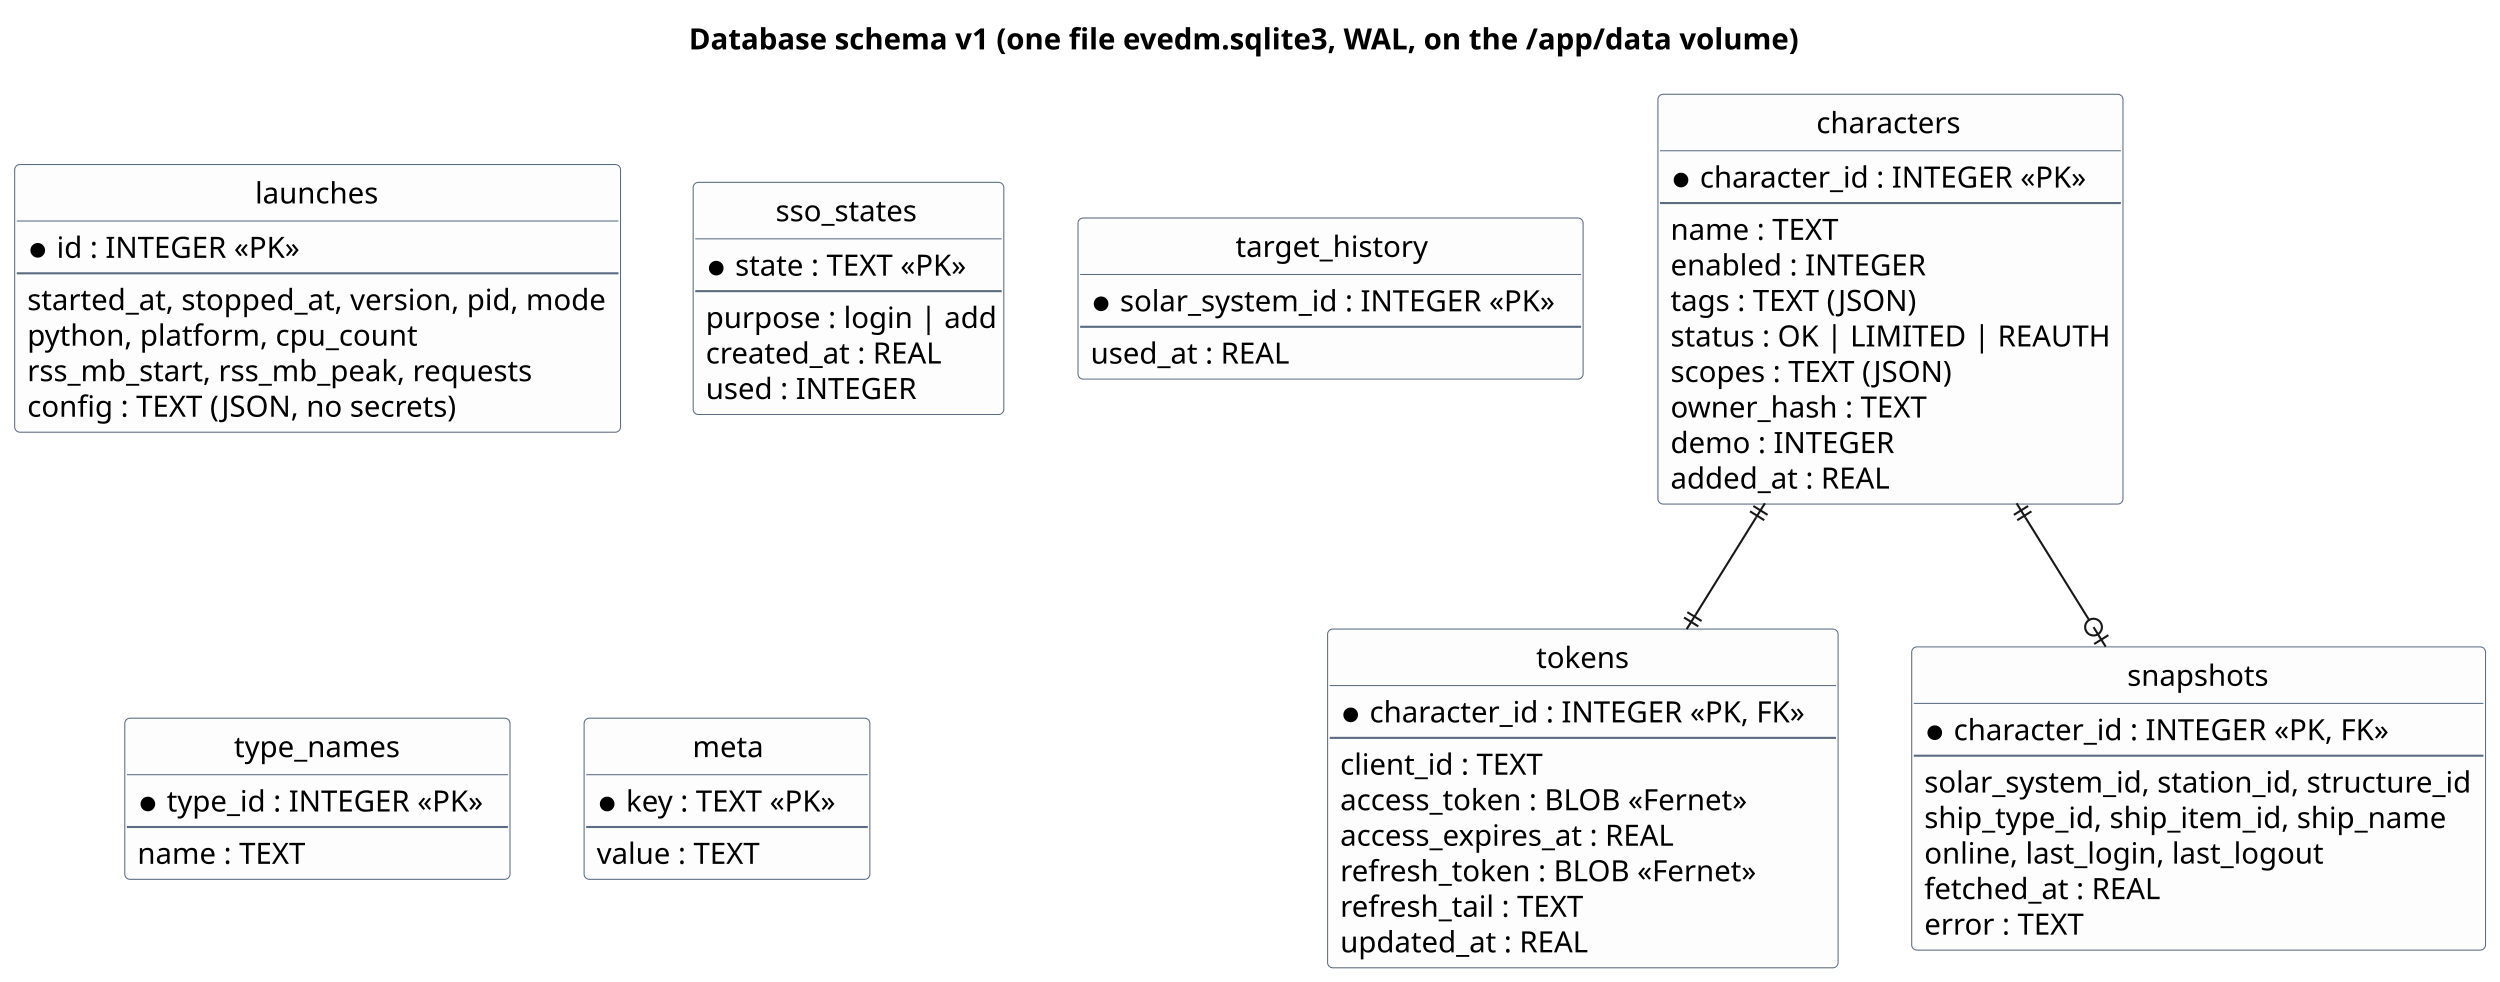
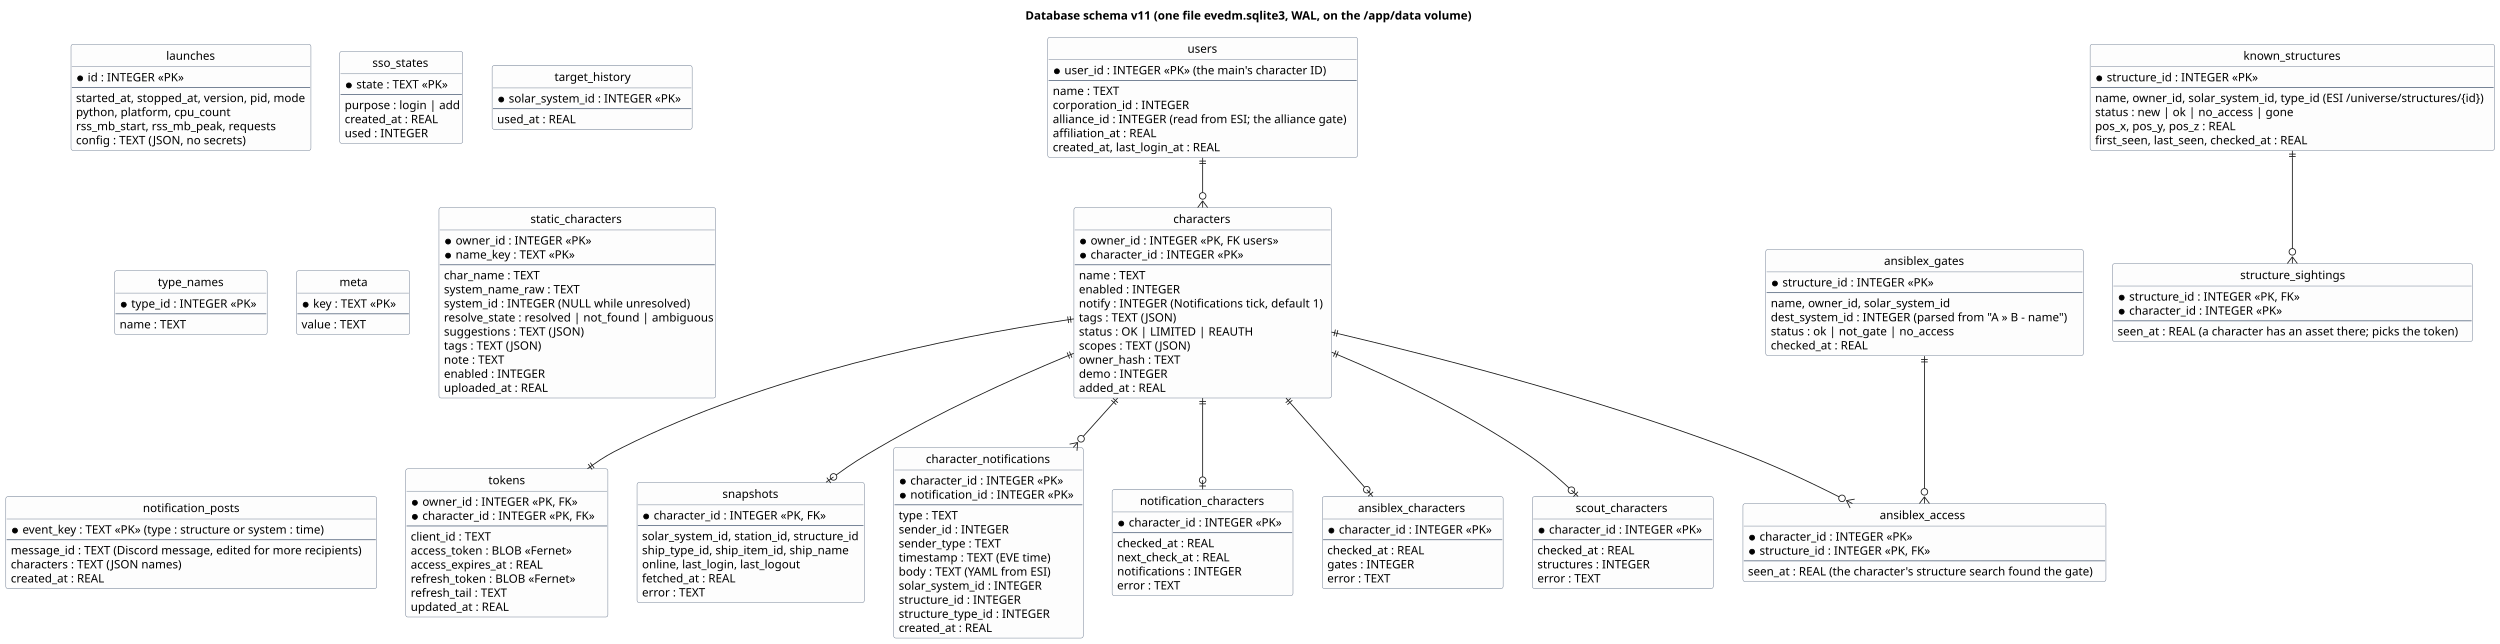
- <svg xmlns="http://www.w3.org/2000/svg" contentStyleType="text/css" height="468px" preserveAspectRatio="none" style="width:1192px;height:468px;background:#FFFFFF;" version="1.1" viewBox="0 0 1192 468" width="1192px" zoomAndPan="magnify">
+ <svg xmlns="http://www.w3.org/2000/svg" contentStyleType="text/css" height="775px" preserveAspectRatio="none" style="width:3010px;height:775px;background:#FFFFFF;" version="1.1" viewBox="0 0 3010 775" width="3010px" zoomAndPan="magnify">
  <defs />
  <g>
-     <text fill="#000000" font-family="sans-serif" font-size="14" font-weight="bold" lengthAdjust="spacing" textLength="521.247" x="328.429" y="23.562">Database schema v1 (one file evedm.sqlite3, WAL, on the /app/data volume)</text>
+     <text fill="#000000" font-family="sans-serif" font-size="14" font-weight="bold" lengthAdjust="spacing" textLength="527.283" x="1234.541" y="23.562">Database schema v11 (one file evedm.sqlite3, WAL, on the /app/data volume)</text>
+     <g id="elem_users">
+       <rect codeLine="9" fill="#FDFDFD" height="144.576" id="users" rx="2.5" ry="2.5" style="stroke:#5B6B82;stroke-width:0.5;" width="372.944" x="1261.5" y="44.94" />
+       <text fill="#000000" font-family="sans-serif" font-size="14" lengthAdjust="spacing" textLength="36.49" x="1429.727" y="63.502">users</text>
+       <line style="stroke:#5B6B82;stroke-width:0.5;" x1="1262.5" x2="1633.444" y1="71.879" y2="71.879" />
+       <ellipse cx="1272.5" cy="85.849" fill="#000000" rx="3" ry="3" style="stroke:#000000;stroke-width:1.0;" />
+       <text fill="#000000" font-family="sans-serif" font-size="14" lengthAdjust="spacing" textLength="325.083" x="1281.5" y="89.441">user_id : INTEGER «PK» (the main's character ID)</text>
+       <line style="stroke:#5B6B82;stroke-width:1.0;" x1="1262.5" x2="1633.444" y1="96.818" y2="96.818" />
+       <text fill="#000000" font-family="sans-serif" font-size="14" lengthAdjust="spacing" textLength="84.506" x="1267.5" y="114.381">name : TEXT</text>
+       <text fill="#000000" font-family="sans-serif" font-size="14" lengthAdjust="spacing" textLength="166.284" x="1267.5" y="131.32">corporation_id : INTEGER</text>
+       <text fill="#000000" font-family="sans-serif" font-size="14" lengthAdjust="spacing" textLength="360.944" x="1267.5" y="148.26">alliance_id : INTEGER (read from ESI; the alliance gate)</text>
+       <text fill="#000000" font-family="sans-serif" font-size="14" lengthAdjust="spacing" textLength="126.629" x="1267.5" y="165.199">affiliation_at : REAL</text>
+       <text fill="#000000" font-family="sans-serif" font-size="14" lengthAdjust="spacing" textLength="204.777" x="1267.5" y="182.139">created_at, last_login_at : REAL</text>
+     </g>
    <g id="elem_characters">
-       <rect codeLine="9" fill="#FDFDFD" height="195.394" id="characters" rx="2.5" ry="2.5" style="stroke:#5B6B82;stroke-width:0.5;" width="221.74" x="790.5" y="44.94" />
-       <text fill="#000000" font-family="sans-serif" font-size="14" lengthAdjust="spacing" textLength="70.67" x="866.035" y="63.502">characters</text>
-       <line style="stroke:#5B6B82;stroke-width:0.5;" x1="791.5" x2="1011.24" y1="71.879" y2="71.879" />
-       <ellipse cx="801.5" cy="85.849" fill="#000000" rx="3" ry="3" style="stroke:#000000;stroke-width:1.0;" />
-       <text fill="#000000" font-family="sans-serif" font-size="14" lengthAdjust="spacing" textLength="191.762" x="810.5" y="89.441">character_id : INTEGER «PK»</text>
-       <line style="stroke:#5B6B82;stroke-width:1.0;" x1="791.5" x2="1011.24" y1="96.818" y2="96.818" />
-       <text fill="#000000" font-family="sans-serif" font-size="14" lengthAdjust="spacing" textLength="84.506" x="796.5" y="114.381">name : TEXT</text>
-       <text fill="#000000" font-family="sans-serif" font-size="14" lengthAdjust="spacing" textLength="124.53" x="796.5" y="131.32">enabled : INTEGER</text>
-       <text fill="#000000" font-family="sans-serif" font-size="14" lengthAdjust="spacing" textLength="128.741" x="796.5" y="148.26">tags : TEXT (JSON)</text>
-       <text fill="#000000" font-family="sans-serif" font-size="14" lengthAdjust="spacing" textLength="209.74" x="796.5" y="165.199">status : OK | LIMITED | REAUTH</text>
-       <text fill="#000000" font-family="sans-serif" font-size="14" lengthAdjust="spacing" textLength="148.231" x="796.5" y="182.139">scopes : TEXT (JSON)</text>
-       <text fill="#000000" font-family="sans-serif" font-size="14" lengthAdjust="spacing" textLength="127.695" x="796.5" y="199.078">owner_hash : TEXT</text>
-       <text fill="#000000" font-family="sans-serif" font-size="14" lengthAdjust="spacing" textLength="108.931" x="796.5" y="216.018">demo : INTEGER</text>
-       <text fill="#000000" font-family="sans-serif" font-size="14" lengthAdjust="spacing" textLength="107.475" x="796.5" y="232.957">added_at : REAL</text>
+       <rect codeLine="18" fill="#FDFDFD" height="229.273" id="characters" rx="2.5" ry="2.5" style="stroke:#5B6B82;stroke-width:0.5;" width="309.965" x="1293" y="249.94" />
+       <text fill="#000000" font-family="sans-serif" font-size="14" lengthAdjust="spacing" textLength="70.67" x="1412.648" y="268.502">characters</text>
+       <line style="stroke:#5B6B82;stroke-width:0.5;" x1="1294" x2="1601.965" y1="276.879" y2="276.879" />
+       <ellipse cx="1304" cy="290.849" fill="#000000" rx="3" ry="3" style="stroke:#000000;stroke-width:1.0;" />
+       <text fill="#000000" font-family="sans-serif" font-size="14" lengthAdjust="spacing" textLength="236.106" x="1313" y="294.441">owner_id : INTEGER «PK, FK users»</text>
+       <ellipse cx="1304" cy="307.788" fill="#000000" rx="3" ry="3" style="stroke:#000000;stroke-width:1.0;" />
+       <text fill="#000000" font-family="sans-serif" font-size="14" lengthAdjust="spacing" textLength="191.762" x="1313" y="311.381">character_id : INTEGER «PK»</text>
+       <line style="stroke:#5B6B82;stroke-width:1.0;" x1="1294" x2="1601.965" y1="318.758" y2="318.758" />
+       <text fill="#000000" font-family="sans-serif" font-size="14" lengthAdjust="spacing" textLength="84.506" x="1299" y="336.32">name : TEXT</text>
+       <text fill="#000000" font-family="sans-serif" font-size="14" lengthAdjust="spacing" textLength="124.53" x="1299" y="353.26">enabled : INTEGER</text>
+       <text fill="#000000" font-family="sans-serif" font-size="14" lengthAdjust="spacing" textLength="297.965" x="1299" y="370.199">notify : INTEGER (Notifications tick, default 1)</text>
+       <text fill="#000000" font-family="sans-serif" font-size="14" lengthAdjust="spacing" textLength="128.741" x="1299" y="387.139">tags : TEXT (JSON)</text>
+       <text fill="#000000" font-family="sans-serif" font-size="14" lengthAdjust="spacing" textLength="209.74" x="1299" y="404.078">status : OK | LIMITED | REAUTH</text>
+       <text fill="#000000" font-family="sans-serif" font-size="14" lengthAdjust="spacing" textLength="148.231" x="1299" y="421.018">scopes : TEXT (JSON)</text>
+       <text fill="#000000" font-family="sans-serif" font-size="14" lengthAdjust="spacing" textLength="127.695" x="1299" y="437.957">owner_hash : TEXT</text>
+       <text fill="#000000" font-family="sans-serif" font-size="14" lengthAdjust="spacing" textLength="108.931" x="1299" y="454.897">demo : INTEGER</text>
+       <text fill="#000000" font-family="sans-serif" font-size="14" lengthAdjust="spacing" textLength="107.475" x="1299" y="471.836">added_at : REAL</text>
    </g>
    <g id="elem_tokens">
-       <rect codeLine="21" fill="#FDFDFD" height="161.516" id="tokens" rx="2.5" ry="2.5" style="stroke:#5B6B82;stroke-width:0.5;" width="243.403" x="633" y="299.94" />
-       <text fill="#000000" font-family="sans-serif" font-size="14" lengthAdjust="spacing" textLength="44.481" x="732.461" y="318.502">tokens</text>
-       <line style="stroke:#5B6B82;stroke-width:0.5;" x1="634" x2="875.403" y1="326.879" y2="326.879" />
-       <ellipse cx="644" cy="340.849" fill="#000000" rx="3" ry="3" style="stroke:#000000;stroke-width:1.0;" />
-       <text fill="#000000" font-family="sans-serif" font-size="14" lengthAdjust="spacing" textLength="217.403" x="653" y="344.441">character_id : INTEGER «PK, FK»</text>
-       <line style="stroke:#5B6B82;stroke-width:1.0;" x1="634" x2="875.403" y1="351.818" y2="351.818" />
-       <text fill="#000000" font-family="sans-serif" font-size="14" lengthAdjust="spacing" textLength="102.088" x="639" y="369.381">client_id : TEXT</text>
-       <text fill="#000000" font-family="sans-serif" font-size="14" lengthAdjust="spacing" textLength="202.084" x="639" y="386.32">access_token : BLOB «Fernet»</text>
-       <text fill="#000000" font-family="sans-serif" font-size="14" lengthAdjust="spacing" textLength="167.508" x="639" y="403.26">access_expires_at : REAL</text>
-       <text fill="#000000" font-family="sans-serif" font-size="14" lengthAdjust="spacing" textLength="203" x="639" y="420.199">refresh_token : BLOB «Fernet»</text>
-       <text fill="#000000" font-family="sans-serif" font-size="14" lengthAdjust="spacing" textLength="121.269" x="639" y="437.139">refresh_tail : TEXT</text>
-       <text fill="#000000" font-family="sans-serif" font-size="14" lengthAdjust="spacing" textLength="120.333" x="639" y="454.078">updated_at : REAL</text>
+       <rect codeLine="32" fill="#FDFDFD" height="178.455" id="tokens" rx="2.5" ry="2.5" style="stroke:#5B6B82;stroke-width:0.5;" width="243.403" x="488.5" y="564.439" />
+       <text fill="#000000" font-family="sans-serif" font-size="14" lengthAdjust="spacing" textLength="44.481" x="587.961" y="583.002">tokens</text>
+       <line style="stroke:#5B6B82;stroke-width:0.5;" x1="489.5" x2="730.903" y1="591.379" y2="591.379" />
+       <ellipse cx="499.5" cy="605.349" fill="#000000" rx="3" ry="3" style="stroke:#000000;stroke-width:1.0;" />
+       <text fill="#000000" font-family="sans-serif" font-size="14" lengthAdjust="spacing" textLength="195.679" x="508.5" y="608.941">owner_id : INTEGER «PK, FK»</text>
+       <ellipse cx="499.5" cy="622.288" fill="#000000" rx="3" ry="3" style="stroke:#000000;stroke-width:1.0;" />
+       <text fill="#000000" font-family="sans-serif" font-size="14" lengthAdjust="spacing" textLength="217.403" x="508.5" y="625.881">character_id : INTEGER «PK, FK»</text>
+       <line style="stroke:#5B6B82;stroke-width:1.0;" x1="489.5" x2="730.903" y1="633.258" y2="633.258" />
+       <text fill="#000000" font-family="sans-serif" font-size="14" lengthAdjust="spacing" textLength="102.088" x="494.5" y="650.82">client_id : TEXT</text>
+       <text fill="#000000" font-family="sans-serif" font-size="14" lengthAdjust="spacing" textLength="202.084" x="494.5" y="667.76">access_token : BLOB «Fernet»</text>
+       <text fill="#000000" font-family="sans-serif" font-size="14" lengthAdjust="spacing" textLength="167.508" x="494.5" y="684.699">access_expires_at : REAL</text>
+       <text fill="#000000" font-family="sans-serif" font-size="14" lengthAdjust="spacing" textLength="203" x="494.5" y="701.639">refresh_token : BLOB «Fernet»</text>
+       <text fill="#000000" font-family="sans-serif" font-size="14" lengthAdjust="spacing" textLength="121.269" x="494.5" y="718.578">refresh_tail : TEXT</text>
+       <text fill="#000000" font-family="sans-serif" font-size="14" lengthAdjust="spacing" textLength="120.333" x="494.5" y="735.518">updated_at : REAL</text>
    </g>
    <g id="elem_snapshots">
-       <rect codeLine="31" fill="#FDFDFD" height="144.576" id="snapshots" rx="2.5" ry="2.5" style="stroke:#5B6B82;stroke-width:0.5;" width="273.604" x="911.5" y="308.44" />
-       <text fill="#000000" font-family="sans-serif" font-size="14" lengthAdjust="spacing" textLength="68.127" x="1014.239" y="327.002">snapshots</text>
-       <line style="stroke:#5B6B82;stroke-width:0.5;" x1="912.5" x2="1184.104" y1="335.379" y2="335.379" />
-       <ellipse cx="922.5" cy="349.349" fill="#000000" rx="3" ry="3" style="stroke:#000000;stroke-width:1.0;" />
-       <text fill="#000000" font-family="sans-serif" font-size="14" lengthAdjust="spacing" textLength="217.403" x="931.5" y="352.941">character_id : INTEGER «PK, FK»</text>
-       <line style="stroke:#5B6B82;stroke-width:1.0;" x1="912.5" x2="1184.104" y1="360.318" y2="360.318" />
-       <text fill="#000000" font-family="sans-serif" font-size="14" lengthAdjust="spacing" textLength="261.604" x="917.5" y="377.881">solar_system_id, station_id, structure_id</text>
-       <text fill="#000000" font-family="sans-serif" font-size="14" lengthAdjust="spacing" textLength="248.821" x="917.5" y="394.82">ship_type_id, ship_item_id, ship_name</text>
-       <text fill="#000000" font-family="sans-serif" font-size="14" lengthAdjust="spacing" textLength="188.692" x="917.5" y="411.76">online, last_login, last_logout</text>
-       <text fill="#000000" font-family="sans-serif" font-size="14" lengthAdjust="spacing" textLength="116.669" x="917.5" y="428.699">fetched_at : REAL</text>
-       <text fill="#000000" font-family="sans-serif" font-size="14" lengthAdjust="spacing" textLength="80.315" x="917.5" y="445.639">error : TEXT</text>
+       <rect codeLine="43" fill="#FDFDFD" height="144.576" id="snapshots" rx="2.5" ry="2.5" style="stroke:#5B6B82;stroke-width:0.5;" width="273.604" x="767" y="580.939" />
+       <text fill="#000000" font-family="sans-serif" font-size="14" lengthAdjust="spacing" textLength="68.127" x="869.739" y="599.502">snapshots</text>
+       <line style="stroke:#5B6B82;stroke-width:0.5;" x1="768" x2="1039.604" y1="607.879" y2="607.879" />
+       <ellipse cx="778" cy="621.849" fill="#000000" rx="3" ry="3" style="stroke:#000000;stroke-width:1.0;" />
+       <text fill="#000000" font-family="sans-serif" font-size="14" lengthAdjust="spacing" textLength="217.403" x="787" y="625.441">character_id : INTEGER «PK, FK»</text>
+       <line style="stroke:#5B6B82;stroke-width:1.0;" x1="768" x2="1039.604" y1="632.818" y2="632.818" />
+       <text fill="#000000" font-family="sans-serif" font-size="14" lengthAdjust="spacing" textLength="261.604" x="773" y="650.381">solar_system_id, station_id, structure_id</text>
+       <text fill="#000000" font-family="sans-serif" font-size="14" lengthAdjust="spacing" textLength="248.821" x="773" y="667.32">ship_type_id, ship_item_id, ship_name</text>
+       <text fill="#000000" font-family="sans-serif" font-size="14" lengthAdjust="spacing" textLength="188.692" x="773" y="684.26">online, last_login, last_logout</text>
+       <text fill="#000000" font-family="sans-serif" font-size="14" lengthAdjust="spacing" textLength="116.669" x="773" y="701.199">fetched_at : REAL</text>
+       <text fill="#000000" font-family="sans-serif" font-size="14" lengthAdjust="spacing" textLength="80.315" x="773" y="718.139">error : TEXT</text>
    </g>
    <g id="elem_launches">
-       <rect codeLine="40" fill="#FDFDFD" height="127.637" id="launches" rx="2.5" ry="2.5" style="stroke:#5B6B82;stroke-width:0.5;" width="288.869" x="7" y="78.439" />
-       <text fill="#000000" font-family="sans-serif" font-size="14" lengthAdjust="spacing" textLength="59.63" x="121.62" y="97.002">launches</text>
-       <line style="stroke:#5B6B82;stroke-width:0.5;" x1="8" x2="294.869" y1="105.379" y2="105.379" />
-       <ellipse cx="18" cy="119.349" fill="#000000" rx="3" ry="3" style="stroke:#000000;stroke-width:1.0;" />
-       <text fill="#000000" font-family="sans-serif" font-size="14" lengthAdjust="spacing" textLength="122.097" x="27" y="122.941">id : INTEGER «PK»</text>
-       <line style="stroke:#5B6B82;stroke-width:1.0;" x1="8" x2="294.869" y1="130.318" y2="130.318" />
-       <text fill="#000000" font-family="sans-serif" font-size="14" lengthAdjust="spacing" textLength="276.869" x="13" y="147.881">started_at, stopped_at, version, pid, mode</text>
-       <text fill="#000000" font-family="sans-serif" font-size="14" lengthAdjust="spacing" textLength="186.177" x="13" y="164.82">python, platform, cpu_count</text>
-       <text fill="#000000" font-family="sans-serif" font-size="14" lengthAdjust="spacing" textLength="243.018" x="13" y="181.76">rss_mb_start, rss_mb_peak, requests</text>
-       <text fill="#000000" font-family="sans-serif" font-size="14" lengthAdjust="spacing" textLength="219.673" x="13" y="198.699">config : TEXT (JSON, no secrets)</text>
+       <rect codeLine="52" fill="#FDFDFD" height="127.637" id="launches" rx="2.5" ry="2.5" style="stroke:#5B6B82;stroke-width:0.5;" width="288.869" x="85.5" y="53.44" />
+       <text fill="#000000" font-family="sans-serif" font-size="14" lengthAdjust="spacing" textLength="59.63" x="200.12" y="72.002">launches</text>
+       <line style="stroke:#5B6B82;stroke-width:0.5;" x1="86.5" x2="373.369" y1="80.379" y2="80.379" />
+       <ellipse cx="96.5" cy="94.349" fill="#000000" rx="3" ry="3" style="stroke:#000000;stroke-width:1.0;" />
+       <text fill="#000000" font-family="sans-serif" font-size="14" lengthAdjust="spacing" textLength="122.097" x="105.5" y="97.941">id : INTEGER «PK»</text>
+       <line style="stroke:#5B6B82;stroke-width:1.0;" x1="86.5" x2="373.369" y1="105.318" y2="105.318" />
+       <text fill="#000000" font-family="sans-serif" font-size="14" lengthAdjust="spacing" textLength="276.869" x="91.5" y="122.881">started_at, stopped_at, version, pid, mode</text>
+       <text fill="#000000" font-family="sans-serif" font-size="14" lengthAdjust="spacing" textLength="186.177" x="91.5" y="139.82">python, platform, cpu_count</text>
+       <text fill="#000000" font-family="sans-serif" font-size="14" lengthAdjust="spacing" textLength="243.018" x="91.5" y="156.76">rss_mb_start, rss_mb_peak, requests</text>
+       <text fill="#000000" font-family="sans-serif" font-size="14" lengthAdjust="spacing" textLength="219.673" x="91.5" y="173.699">config : TEXT (JSON, no secrets)</text>
    </g>
    <g id="elem_sso_states">
-       <rect codeLine="48" fill="#FDFDFD" height="110.697" id="sso_states" rx="2.5" ry="2.5" style="stroke:#5B6B82;stroke-width:0.5;" width="148.117" x="330.5" y="86.939" />
-       <text fill="#000000" font-family="sans-serif" font-size="14" lengthAdjust="spacing" textLength="69.522" x="369.798" y="105.502">sso_states</text>
-       <line style="stroke:#5B6B82;stroke-width:0.5;" x1="331.5" x2="477.617" y1="113.879" y2="113.879" />
-       <ellipse cx="341.5" cy="127.849" fill="#000000" rx="3" ry="3" style="stroke:#000000;stroke-width:1.0;" />
-       <text fill="#000000" font-family="sans-serif" font-size="14" lengthAdjust="spacing" textLength="119.116" x="350.5" y="131.441">state : TEXT «PK»</text>
-       <line style="stroke:#5B6B82;stroke-width:1.0;" x1="331.5" x2="477.617" y1="138.818" y2="138.818" />
-       <text fill="#000000" font-family="sans-serif" font-size="14" lengthAdjust="spacing" textLength="136.117" x="336.5" y="156.381">purpose : login | add</text>
-       <text fill="#000000" font-family="sans-serif" font-size="14" lengthAdjust="spacing" textLength="116.341" x="336.5" y="173.32">created_at : REAL</text>
-       <text fill="#000000" font-family="sans-serif" font-size="14" lengthAdjust="spacing" textLength="103.94" x="336.5" y="190.26">used : INTEGER</text>
+       <rect codeLine="60" fill="#FDFDFD" height="110.697" id="sso_states" rx="2.5" ry="2.5" style="stroke:#5B6B82;stroke-width:0.5;" width="148.117" x="409" y="61.94" />
+       <text fill="#000000" font-family="sans-serif" font-size="14" lengthAdjust="spacing" textLength="69.522" x="448.298" y="80.502">sso_states</text>
+       <line style="stroke:#5B6B82;stroke-width:0.5;" x1="410" x2="556.117" y1="88.879" y2="88.879" />
+       <ellipse cx="420" cy="102.849" fill="#000000" rx="3" ry="3" style="stroke:#000000;stroke-width:1.0;" />
+       <text fill="#000000" font-family="sans-serif" font-size="14" lengthAdjust="spacing" textLength="119.116" x="429" y="106.441">state : TEXT «PK»</text>
+       <line style="stroke:#5B6B82;stroke-width:1.0;" x1="410" x2="556.117" y1="113.818" y2="113.818" />
+       <text fill="#000000" font-family="sans-serif" font-size="14" lengthAdjust="spacing" textLength="136.117" x="415" y="131.381">purpose : login | add</text>
+       <text fill="#000000" font-family="sans-serif" font-size="14" lengthAdjust="spacing" textLength="116.341" x="415" y="148.32">created_at : REAL</text>
+       <text fill="#000000" font-family="sans-serif" font-size="14" lengthAdjust="spacing" textLength="103.94" x="415" y="165.26">used : INTEGER</text>
    </g>
    <g id="elem_target_history">
-       <rect codeLine="55" fill="#FDFDFD" height="76.818" id="target_history" rx="2.5" ry="2.5" style="stroke:#5B6B82;stroke-width:0.5;" width="240.826" x="514" y="103.939" />
-       <text fill="#000000" font-family="sans-serif" font-size="14" lengthAdjust="spacing" textLength="90.597" x="589.115" y="122.502">target_history</text>
-       <line style="stroke:#5B6B82;stroke-width:0.5;" x1="515" x2="753.826" y1="130.879" y2="130.879" />
-       <ellipse cx="525" cy="144.849" fill="#000000" rx="3" ry="3" style="stroke:#000000;stroke-width:1.0;" />
-       <text fill="#000000" font-family="sans-serif" font-size="14" lengthAdjust="spacing" textLength="214.826" x="534" y="148.441">solar_system_id : INTEGER «PK»</text>
-       <line style="stroke:#5B6B82;stroke-width:1.0;" x1="515" x2="753.826" y1="155.818" y2="155.818" />
-       <text fill="#000000" font-family="sans-serif" font-size="14" lengthAdjust="spacing" textLength="98.137" x="520" y="173.381">used_at : REAL</text>
+       <rect codeLine="67" fill="#FDFDFD" height="76.818" id="target_history" rx="2.5" ry="2.5" style="stroke:#5B6B82;stroke-width:0.5;" width="240.826" x="592.5" y="78.939" />
+       <text fill="#000000" font-family="sans-serif" font-size="14" lengthAdjust="spacing" textLength="90.597" x="667.615" y="97.502">target_history</text>
+       <line style="stroke:#5B6B82;stroke-width:0.5;" x1="593.5" x2="832.326" y1="105.879" y2="105.879" />
+       <ellipse cx="603.5" cy="119.849" fill="#000000" rx="3" ry="3" style="stroke:#000000;stroke-width:1.0;" />
+       <text fill="#000000" font-family="sans-serif" font-size="14" lengthAdjust="spacing" textLength="214.826" x="612.5" y="123.441">solar_system_id : INTEGER «PK»</text>
+       <line style="stroke:#5B6B82;stroke-width:1.0;" x1="593.5" x2="832.326" y1="130.818" y2="130.818" />
+       <text fill="#000000" font-family="sans-serif" font-size="14" lengthAdjust="spacing" textLength="98.137" x="598.5" y="148.381">used_at : REAL</text>
    </g>
    <g id="elem_type_names">
-       <rect codeLine="60" fill="#FDFDFD" height="76.818" id="type_names" rx="2.5" ry="2.5" style="stroke:#5B6B82;stroke-width:0.5;" width="183.664" x="59.5" y="342.44" />
-       <text fill="#000000" font-family="sans-serif" font-size="14" lengthAdjust="spacing" textLength="79.516" x="111.574" y="361.002">type_names</text>
-       <line style="stroke:#5B6B82;stroke-width:0.5;" x1="60.5" x2="242.164" y1="369.379" y2="369.379" />
-       <ellipse cx="70.5" cy="383.349" fill="#000000" rx="3" ry="3" style="stroke:#000000;stroke-width:1.0;" />
-       <text fill="#000000" font-family="sans-serif" font-size="14" lengthAdjust="spacing" textLength="157.664" x="79.5" y="386.941">type_id : INTEGER «PK»</text>
-       <line style="stroke:#5B6B82;stroke-width:1.0;" x1="60.5" x2="242.164" y1="394.318" y2="394.318" />
-       <text fill="#000000" font-family="sans-serif" font-size="14" lengthAdjust="spacing" textLength="84.506" x="65.5" y="411.881">name : TEXT</text>
+       <rect codeLine="72" fill="#FDFDFD" height="76.818" id="type_names" rx="2.5" ry="2.5" style="stroke:#5B6B82;stroke-width:0.5;" width="183.664" x="138" y="325.94" />
+       <text fill="#000000" font-family="sans-serif" font-size="14" lengthAdjust="spacing" textLength="79.516" x="190.074" y="344.502">type_names</text>
+       <line style="stroke:#5B6B82;stroke-width:0.5;" x1="139" x2="320.664" y1="352.879" y2="352.879" />
+       <ellipse cx="149" cy="366.849" fill="#000000" rx="3" ry="3" style="stroke:#000000;stroke-width:1.0;" />
+       <text fill="#000000" font-family="sans-serif" font-size="14" lengthAdjust="spacing" textLength="157.664" x="158" y="370.441">type_id : INTEGER «PK»</text>
+       <line style="stroke:#5B6B82;stroke-width:1.0;" x1="139" x2="320.664" y1="377.818" y2="377.818" />
+       <text fill="#000000" font-family="sans-serif" font-size="14" lengthAdjust="spacing" textLength="84.506" x="144" y="395.381">name : TEXT</text>
    </g>
    <g id="elem_meta">
-       <rect codeLine="65" fill="#FDFDFD" height="76.818" id="meta" rx="2.5" ry="2.5" style="stroke:#5B6B82;stroke-width:0.5;" width="136.257" x="278.5" y="342.44" />
-       <text fill="#000000" font-family="sans-serif" font-size="14" lengthAdjust="spacing" textLength="32.867" x="330.195" y="361.002">meta</text>
-       <line style="stroke:#5B6B82;stroke-width:0.5;" x1="279.5" x2="413.757" y1="369.379" y2="369.379" />
-       <ellipse cx="289.5" cy="383.349" fill="#000000" rx="3" ry="3" style="stroke:#000000;stroke-width:1.0;" />
-       <text fill="#000000" font-family="sans-serif" font-size="14" lengthAdjust="spacing" textLength="110.257" x="298.5" y="386.941">key : TEXT «PK»</text>
-       <line style="stroke:#5B6B82;stroke-width:1.0;" x1="279.5" x2="413.757" y1="394.318" y2="394.318" />
-       <text fill="#000000" font-family="sans-serif" font-size="14" lengthAdjust="spacing" textLength="83.508" x="284.5" y="411.881">value : TEXT</text>
+       <rect codeLine="77" fill="#FDFDFD" height="76.818" id="meta" rx="2.5" ry="2.5" style="stroke:#5B6B82;stroke-width:0.5;" width="136.257" x="357" y="325.94" />
+       <text fill="#000000" font-family="sans-serif" font-size="14" lengthAdjust="spacing" textLength="32.867" x="408.695" y="344.502">meta</text>
+       <line style="stroke:#5B6B82;stroke-width:0.5;" x1="358" x2="492.257" y1="352.879" y2="352.879" />
+       <ellipse cx="368" cy="366.849" fill="#000000" rx="3" ry="3" style="stroke:#000000;stroke-width:1.0;" />
+       <text fill="#000000" font-family="sans-serif" font-size="14" lengthAdjust="spacing" textLength="110.257" x="377" y="370.441">key : TEXT «PK»</text>
+       <line style="stroke:#5B6B82;stroke-width:1.0;" x1="358" x2="492.257" y1="377.818" y2="377.818" />
+       <text fill="#000000" font-family="sans-serif" font-size="14" lengthAdjust="spacing" textLength="83.508" x="363" y="395.381">value : TEXT</text>
+     </g>
+     <g id="elem_static_characters">
+       <rect codeLine="82" fill="#FDFDFD" height="229.273" id="static_characters" rx="2.5" ry="2.5" style="stroke:#5B6B82;stroke-width:0.5;" width="333.118" x="528.5" y="249.94" />
+       <text fill="#000000" font-family="sans-serif" font-size="14" lengthAdjust="spacing" textLength="112.855" x="638.632" y="268.502">static_characters</text>
+       <line style="stroke:#5B6B82;stroke-width:0.5;" x1="529.5" x2="860.618" y1="276.879" y2="276.879" />
+       <ellipse cx="539.5" cy="290.849" fill="#000000" rx="3" ry="3" style="stroke:#000000;stroke-width:1.0;" />
+       <text fill="#000000" font-family="sans-serif" font-size="14" lengthAdjust="spacing" textLength="170.037" x="548.5" y="294.441">owner_id : INTEGER «PK»</text>
+       <ellipse cx="539.5" cy="307.788" fill="#000000" rx="3" ry="3" style="stroke:#000000;stroke-width:1.0;" />
+       <text fill="#000000" font-family="sans-serif" font-size="14" lengthAdjust="spacing" textLength="153.2" x="548.5" y="311.381">name_key : TEXT «PK»</text>
+       <line style="stroke:#5B6B82;stroke-width:1.0;" x1="529.5" x2="860.618" y1="318.758" y2="318.758" />
+       <text fill="#000000" font-family="sans-serif" font-size="14" lengthAdjust="spacing" textLength="120.299" x="534.5" y="336.32">char_name : TEXT</text>
+       <text fill="#000000" font-family="sans-serif" font-size="14" lengthAdjust="spacing" textLength="169.518" x="534.5" y="353.26">system_name_raw : TEXT</text>
+       <text fill="#000000" font-family="sans-serif" font-size="14" lengthAdjust="spacing" textLength="304.801" x="534.5" y="370.199">system_id : INTEGER (NULL while unresolved)</text>
+       <text fill="#000000" font-family="sans-serif" font-size="14" lengthAdjust="spacing" textLength="321.118" x="534.5" y="387.139">resolve_state : resolved | not_found | ambiguous</text>
+       <text fill="#000000" font-family="sans-serif" font-size="14" lengthAdjust="spacing" textLength="180.742" x="534.5" y="404.078">suggestions : TEXT (JSON)</text>
+       <text fill="#000000" font-family="sans-serif" font-size="14" lengthAdjust="spacing" textLength="128.741" x="534.5" y="421.018">tags : TEXT (JSON)</text>
+       <text fill="#000000" font-family="sans-serif" font-size="14" lengthAdjust="spacing" textLength="77.356" x="534.5" y="437.957">note : TEXT</text>
+       <text fill="#000000" font-family="sans-serif" font-size="14" lengthAdjust="spacing" textLength="124.53" x="534.5" y="454.897">enabled : INTEGER</text>
+       <text fill="#000000" font-family="sans-serif" font-size="14" lengthAdjust="spacing" textLength="127.538" x="534.5" y="471.836">uploaded_at : REAL</text>
+     </g>
+     <g id="elem_character_notifications">
+       <rect codeLine="96" fill="#FDFDFD" height="229.273" id="character_notifications" rx="2.5" ry="2.5" style="stroke:#5B6B82;stroke-width:0.5;" width="228.186" x="1076" y="538.939" />
+       <text fill="#000000" font-family="sans-serif" font-size="14" lengthAdjust="spacing" textLength="150.76" x="1114.713" y="557.502">character_notifications</text>
+       <line style="stroke:#5B6B82;stroke-width:0.5;" x1="1077" x2="1303.187" y1="565.879" y2="565.879" />
+       <ellipse cx="1087" cy="579.849" fill="#000000" rx="3" ry="3" style="stroke:#000000;stroke-width:1.0;" />
+       <text fill="#000000" font-family="sans-serif" font-size="14" lengthAdjust="spacing" textLength="191.762" x="1096" y="583.441">character_id : INTEGER «PK»</text>
+       <ellipse cx="1087" cy="596.788" fill="#000000" rx="3" ry="3" style="stroke:#000000;stroke-width:1.0;" />
+       <text fill="#000000" font-family="sans-serif" font-size="14" lengthAdjust="spacing" textLength="202.186" x="1096" y="600.381">notification_id : INTEGER «PK»</text>
+       <line style="stroke:#5B6B82;stroke-width:1.0;" x1="1077" x2="1303.187" y1="607.758" y2="607.758" />
+       <text fill="#000000" font-family="sans-serif" font-size="14" lengthAdjust="spacing" textLength="77.13" x="1082" y="625.32">type : TEXT</text>
+       <text fill="#000000" font-family="sans-serif" font-size="14" lengthAdjust="spacing" textLength="135.714" x="1082" y="642.26">sender_id : INTEGER</text>
+       <text fill="#000000" font-family="sans-serif" font-size="14" lengthAdjust="spacing" textLength="129.343" x="1082" y="659.199">sender_type : TEXT</text>
+       <text fill="#000000" font-family="sans-serif" font-size="14" lengthAdjust="spacing" textLength="189.984" x="1082" y="676.139">timestamp : TEXT (EVE time)</text>
+       <text fill="#000000" font-family="sans-serif" font-size="14" lengthAdjust="spacing" textLength="195.371" x="1082" y="693.078">body : TEXT (YAML from ESI)</text>
+       <text fill="#000000" font-family="sans-serif" font-size="14" lengthAdjust="spacing" textLength="176.231" x="1082" y="710.018">solar_system_id : INTEGER</text>
+       <text fill="#000000" font-family="sans-serif" font-size="14" lengthAdjust="spacing" textLength="149.693" x="1082" y="726.957">structure_id : INTEGER</text>
+       <text fill="#000000" font-family="sans-serif" font-size="14" lengthAdjust="spacing" textLength="185.261" x="1082" y="743.896">structure_type_id : INTEGER</text>
+       <text fill="#000000" font-family="sans-serif" font-size="14" lengthAdjust="spacing" textLength="116.341" x="1082" y="760.836">created_at : REAL</text>
+     </g>
+     <g id="elem_notification_posts">
+       <rect codeLine="110" fill="#FDFDFD" height="110.697" id="notification_posts" rx="2.5" ry="2.5" style="stroke:#5B6B82;stroke-width:0.5;" width="446.478" x="7" y="597.939" />
+       <text fill="#000000" font-family="sans-serif" font-size="14" lengthAdjust="spacing" textLength="116.416" x="172.031" y="616.502">notification_posts</text>
+       <line style="stroke:#5B6B82;stroke-width:0.5;" x1="8" x2="452.478" y1="624.879" y2="624.879" />
+       <ellipse cx="18" cy="638.849" fill="#000000" rx="3" ry="3" style="stroke:#000000;stroke-width:1.0;" />
+       <text fill="#000000" font-family="sans-serif" font-size="14" lengthAdjust="spacing" textLength="378.232" x="27" y="642.441">event_key : TEXT «PK» (type : structure or system : time)</text>
+       <line style="stroke:#5B6B82;stroke-width:1.0;" x1="8" x2="452.478" y1="649.818" y2="649.818" />
+       <text fill="#000000" font-family="sans-serif" font-size="14" lengthAdjust="spacing" textLength="434.478" x="13" y="667.381">message_id : TEXT (Discord message, edited for more recipients)</text>
+       <text fill="#000000" font-family="sans-serif" font-size="14" lengthAdjust="spacing" textLength="218.88" x="13" y="684.32">characters : TEXT (JSON names)</text>
+       <text fill="#000000" font-family="sans-serif" font-size="14" lengthAdjust="spacing" textLength="116.341" x="13" y="701.26">created_at : REAL</text>
+     </g>
+     <g id="elem_notification_characters">
+       <rect codeLine="117" fill="#FDFDFD" height="127.637" id="notification_characters" rx="2.5" ry="2.5" style="stroke:#5B6B82;stroke-width:0.5;" width="217.762" x="1339" y="589.439" />
+       <text fill="#000000" font-family="sans-serif" font-size="14" lengthAdjust="spacing" textLength="150.76" x="1372.501" y="608.002">notification_characters</text>
+       <line style="stroke:#5B6B82;stroke-width:0.5;" x1="1340" x2="1555.762" y1="616.379" y2="616.379" />
+       <ellipse cx="1350" cy="630.349" fill="#000000" rx="3" ry="3" style="stroke:#000000;stroke-width:1.0;" />
+       <text fill="#000000" font-family="sans-serif" font-size="14" lengthAdjust="spacing" textLength="191.762" x="1359" y="633.941">character_id : INTEGER «PK»</text>
+       <line style="stroke:#5B6B82;stroke-width:1.0;" x1="1340" x2="1555.762" y1="641.318" y2="641.318" />
+       <text fill="#000000" font-family="sans-serif" font-size="14" lengthAdjust="spacing" textLength="122.589" x="1345" y="658.881">checked_at : REAL</text>
+       <text fill="#000000" font-family="sans-serif" font-size="14" lengthAdjust="spacing" textLength="140.895" x="1345" y="675.82">next_check_at : REAL</text>
+       <text fill="#000000" font-family="sans-serif" font-size="14" lengthAdjust="spacing" textLength="152.633" x="1345" y="692.76">notifications : INTEGER</text>
+       <text fill="#000000" font-family="sans-serif" font-size="14" lengthAdjust="spacing" textLength="80.315" x="1345" y="709.699">error : TEXT</text>
+     </g>
+     <g id="elem_ansiblex_gates">
+       <rect codeLine="125" fill="#FDFDFD" height="127.637" id="ansiblex_gates" rx="2.5" ry="2.5" style="stroke:#5B6B82;stroke-width:0.5;" width="382.357" x="2126" y="300.44" />
+       <text fill="#000000" font-family="sans-serif" font-size="14" lengthAdjust="spacing" textLength="97.644" x="2268.356" y="319.002">ansiblex_gates</text>
+       <line style="stroke:#5B6B82;stroke-width:0.5;" x1="2127" x2="2507.357" y1="327.379" y2="327.379" />
+       <ellipse cx="2137" cy="341.349" fill="#000000" rx="3" ry="3" style="stroke:#000000;stroke-width:1.0;" />
+       <text fill="#000000" font-family="sans-serif" font-size="14" lengthAdjust="spacing" textLength="188.289" x="2146" y="344.941">structure_id : INTEGER «PK»</text>
+       <line style="stroke:#5B6B82;stroke-width:1.0;" x1="2127" x2="2507.357" y1="352.318" y2="352.318" />
+       <text fill="#000000" font-family="sans-serif" font-size="14" lengthAdjust="spacing" textLength="217.096" x="2132" y="369.881">name, owner_id, solar_system_id</text>
+       <text fill="#000000" font-family="sans-serif" font-size="14" lengthAdjust="spacing" textLength="370.357" x="2132" y="386.82">dest_system_id : INTEGER (parsed from "A » B - name")</text>
+       <text fill="#000000" font-family="sans-serif" font-size="14" lengthAdjust="spacing" textLength="219.796" x="2132" y="403.76">status : ok | not_gate | no_access</text>
+       <text fill="#000000" font-family="sans-serif" font-size="14" lengthAdjust="spacing" textLength="122.589" x="2132" y="420.699">checked_at : REAL</text>
+     </g>
+     <g id="elem_ansiblex_access">
+       <rect codeLine="133" fill="#FDFDFD" height="93.758" id="ansiblex_access" rx="2.5" ry="2.5" style="stroke:#5B6B82;stroke-width:0.5;" width="437.059" x="2098.5" y="606.439" />
+       <text fill="#000000" font-family="sans-serif" font-size="14" lengthAdjust="spacing" textLength="107.864" x="2263.097" y="625.002">ansiblex_access</text>
+       <line style="stroke:#5B6B82;stroke-width:0.5;" x1="2099.5" x2="2534.559" y1="633.379" y2="633.379" />
+       <ellipse cx="2109.5" cy="647.349" fill="#000000" rx="3" ry="3" style="stroke:#000000;stroke-width:1.0;" />
+       <text fill="#000000" font-family="sans-serif" font-size="14" lengthAdjust="spacing" textLength="191.762" x="2118.5" y="650.941">character_id : INTEGER «PK»</text>
+       <ellipse cx="2109.5" cy="664.288" fill="#000000" rx="3" ry="3" style="stroke:#000000;stroke-width:1.0;" />
+       <text fill="#000000" font-family="sans-serif" font-size="14" lengthAdjust="spacing" textLength="213.931" x="2118.5" y="667.881">structure_id : INTEGER «PK, FK»</text>
+       <line style="stroke:#5B6B82;stroke-width:1.0;" x1="2099.5" x2="2534.559" y1="675.258" y2="675.258" />
+       <text fill="#000000" font-family="sans-serif" font-size="14" lengthAdjust="spacing" textLength="425.059" x="2104.5" y="692.82">seen_at : REAL (the character's structure search found the gate)</text>
+     </g>
+     <g id="elem_ansiblex_characters">
+       <rect codeLine="139" fill="#FDFDFD" height="110.697" id="ansiblex_characters" rx="2.5" ry="2.5" style="stroke:#5B6B82;stroke-width:0.5;" width="217.762" x="1592" y="597.939" />
+       <text fill="#000000" font-family="sans-serif" font-size="14" lengthAdjust="spacing" textLength="131.735" x="1635.013" y="616.502">ansiblex_characters</text>
+       <line style="stroke:#5B6B82;stroke-width:0.5;" x1="1593" x2="1808.762" y1="624.879" y2="624.879" />
+       <ellipse cx="1603" cy="638.849" fill="#000000" rx="3" ry="3" style="stroke:#000000;stroke-width:1.0;" />
+       <text fill="#000000" font-family="sans-serif" font-size="14" lengthAdjust="spacing" textLength="191.762" x="1612" y="642.441">character_id : INTEGER «PK»</text>
+       <line style="stroke:#5B6B82;stroke-width:1.0;" x1="1593" x2="1808.762" y1="649.818" y2="649.818" />
+       <text fill="#000000" font-family="sans-serif" font-size="14" lengthAdjust="spacing" textLength="122.589" x="1598" y="667.381">checked_at : REAL</text>
+       <text fill="#000000" font-family="sans-serif" font-size="14" lengthAdjust="spacing" textLength="108.117" x="1598" y="684.32">gates : INTEGER</text>
+       <text fill="#000000" font-family="sans-serif" font-size="14" lengthAdjust="spacing" textLength="80.315" x="1598" y="701.26">error : TEXT</text>
+     </g>
+     <g id="elem_known_structures">
+       <rect codeLine="146" fill="#FDFDFD" height="127.637" id="known_structures" rx="2.5" ry="2.5" style="stroke:#5B6B82;stroke-width:0.5;" width="486.865" x="2516.5" y="53.44" />
+       <text fill="#000000" font-family="sans-serif" font-size="14" lengthAdjust="spacing" textLength="117.66" x="2701.102" y="72.002">known_structures</text>
+       <line style="stroke:#5B6B82;stroke-width:0.5;" x1="2517.5" x2="3002.365" y1="80.379" y2="80.379" />
+       <ellipse cx="2527.5" cy="94.349" fill="#000000" rx="3" ry="3" style="stroke:#000000;stroke-width:1.0;" />
+       <text fill="#000000" font-family="sans-serif" font-size="14" lengthAdjust="spacing" textLength="188.289" x="2536.5" y="97.941">structure_id : INTEGER «PK»</text>
+       <line style="stroke:#5B6B82;stroke-width:1.0;" x1="2517.5" x2="3002.365" y1="105.318" y2="105.318" />
+       <text fill="#000000" font-family="sans-serif" font-size="14" lengthAdjust="spacing" textLength="474.865" x="2522.5" y="122.881">name, owner_id, solar_system_id, type_id (ESI /universe/structures/{id})</text>
+       <text fill="#000000" font-family="sans-serif" font-size="14" lengthAdjust="spacing" textLength="236.81" x="2522.5" y="139.82">status : new | ok | no_access | gone</text>
+       <text fill="#000000" font-family="sans-serif" font-size="14" lengthAdjust="spacing" textLength="178.315" x="2522.5" y="156.76">pos_x, pos_y, pos_z : REAL</text>
+       <text fill="#000000" font-family="sans-serif" font-size="14" lengthAdjust="spacing" textLength="264.305" x="2522.5" y="173.699">first_seen, last_seen, checked_at : REAL</text>
+     </g>
+     <g id="elem_structure_sightings">
+       <rect codeLine="154" fill="#FDFDFD" height="93.758" id="structure_sightings" rx="2.5" ry="2.5" style="stroke:#5B6B82;stroke-width:0.5;" width="433.381" x="2543.5" y="317.44" />
+       <text fill="#000000" font-family="sans-serif" font-size="14" lengthAdjust="spacing" textLength="126.055" x="2697.163" y="336.002">structure_sightings</text>
+       <line style="stroke:#5B6B82;stroke-width:0.5;" x1="2544.5" x2="2975.881" y1="344.379" y2="344.379" />
+       <ellipse cx="2554.5" cy="358.349" fill="#000000" rx="3" ry="3" style="stroke:#000000;stroke-width:1.0;" />
+       <text fill="#000000" font-family="sans-serif" font-size="14" lengthAdjust="spacing" textLength="213.931" x="2563.5" y="361.941">structure_id : INTEGER «PK, FK»</text>
+       <ellipse cx="2554.5" cy="375.288" fill="#000000" rx="3" ry="3" style="stroke:#000000;stroke-width:1.0;" />
+       <text fill="#000000" font-family="sans-serif" font-size="14" lengthAdjust="spacing" textLength="191.762" x="2563.5" y="378.881">character_id : INTEGER «PK»</text>
+       <line style="stroke:#5B6B82;stroke-width:1.0;" x1="2544.5" x2="2975.881" y1="386.258" y2="386.258" />
+       <text fill="#000000" font-family="sans-serif" font-size="14" lengthAdjust="spacing" textLength="421.381" x="2549.5" y="403.82">seen_at : REAL (a character has an asset there; picks the token)</text>
+     </g>
+     <g id="elem_scout_characters">
+       <rect codeLine="160" fill="#FDFDFD" height="110.697" id="scout_characters" rx="2.5" ry="2.5" style="stroke:#5B6B82;stroke-width:0.5;" width="217.762" x="1845" y="597.939" />
+       <text fill="#000000" font-family="sans-serif" font-size="14" lengthAdjust="spacing" textLength="113.695" x="1897.033" y="616.502">scout_characters</text>
+       <line style="stroke:#5B6B82;stroke-width:0.5;" x1="1846" x2="2061.762" y1="624.879" y2="624.879" />
+       <ellipse cx="1856" cy="638.849" fill="#000000" rx="3" ry="3" style="stroke:#000000;stroke-width:1.0;" />
+       <text fill="#000000" font-family="sans-serif" font-size="14" lengthAdjust="spacing" textLength="191.762" x="1865" y="642.441">character_id : INTEGER «PK»</text>
+       <line style="stroke:#5B6B82;stroke-width:1.0;" x1="1846" x2="2061.762" y1="649.818" y2="649.818" />
+       <text fill="#000000" font-family="sans-serif" font-size="14" lengthAdjust="spacing" textLength="122.589" x="1851" y="667.381">checked_at : REAL</text>
+       <text fill="#000000" font-family="sans-serif" font-size="14" lengthAdjust="spacing" textLength="138.735" x="1851" y="684.32">structures : INTEGER</text>
+       <text fill="#000000" font-family="sans-serif" font-size="14" lengthAdjust="spacing" textLength="80.315" x="1851" y="701.26">error : TEXT</text>
+     </g>
+     <g id="link_users_characters">
+       <path codeLine="167" d="M1448,197.959 C1448,216.75 1448,211.48 1448,231.88 " fill="none" id="users-characters" style="stroke:#181818;stroke-width:1.0;" />
+       <line style="stroke:#181818;stroke-width:1.0;" x1="1444" x2="1452" y1="193.959" y2="193.959" />
+       <line style="stroke:#181818;stroke-width:1.0;" x1="1444" x2="1452" y1="196.959" y2="196.959" />
+       <line style="stroke:#181818;stroke-width:1.0;" x1="1448" x2="1448" y1="197.959" y2="189.959" />
+       <line style="stroke:#181818;stroke-width:1.0;" x1="1448" x2="1454" y1="241.88" y2="249.88" />
+       <line style="stroke:#181818;stroke-width:1.0;" x1="1448" x2="1442" y1="241.88" y2="249.88" />
+       <line style="stroke:#181818;stroke-width:1.0;" x1="1448" x2="1448" y1="241.88" y2="249.88" />
+       <ellipse cx="1448" cy="235.88" fill="none" rx="4" ry="4" style="stroke:#181818;stroke-width:1.0;" />
    </g>
    <g id="link_characters_tokens">
-       <path codeLine="70" d="M837.276,246.764 C824.886,266.694 820.423,273.885 808.453,293.145 " fill="none" id="characters-tokens" style="stroke:#181818;stroke-width:1.0;" />
-       <line style="stroke:#181818;stroke-width:1.0;" x1="835.991" x2="842.785" y1="241.255" y2="245.478" />
-       <line style="stroke:#181818;stroke-width:1.0;" x1="834.407" x2="841.201" y1="243.802" y2="248.026" />
-       <line style="stroke:#181818;stroke-width:1.0;" x1="837.276" x2="841.5" y1="246.764" y2="239.97" />
-       <line style="stroke:#181818;stroke-width:1.0;" x1="809.739" x2="802.944" y1="298.654" y2="294.431" />
-       <line style="stroke:#181818;stroke-width:1.0;" x1="811.322" x2="804.528" y1="296.106" y2="291.883" />
-       <line style="stroke:#181818;stroke-width:1.0;" x1="808.453" x2="804.23" y1="293.145" y2="299.94" />
+       <path codeLine="168" d="M1285.039,385.139 C1138.699,407.139 924.13,451.289 749,538.939 C734.79,546.049 727.257,550.204 713.837,559.714 " fill="none" id="characters-tokens" style="stroke:#181818;stroke-width:1.0;" />
+       <line style="stroke:#181818;stroke-width:1.0;" x1="1288.4" x2="1289.589" y1="380.589" y2="388.5" />
+       <line style="stroke:#181818;stroke-width:1.0;" x1="1285.433" x2="1286.622" y1="381.035" y2="388.946" />
+       <line style="stroke:#181818;stroke-width:1.0;" x1="1285.039" x2="1292.95" y1="385.139" y2="383.95" />
+       <line style="stroke:#181818;stroke-width:1.0;" x1="712.886" x2="708.261" y1="565.29" y2="558.763" />
+       <line style="stroke:#181818;stroke-width:1.0;" x1="715.334" x2="710.709" y1="563.556" y2="557.029" />
+       <line style="stroke:#181818;stroke-width:1.0;" x1="713.837" x2="707.31" y1="559.714" y2="564.34" />
+     </g>
+     <g id="link_known_structures_structure_sightings">
+       <path codeLine="169" d="M2760,189.53 C2760,231.929 2760,260.839 2760,299.2 " fill="none" id="known_structures-structure_sightings" style="stroke:#181818;stroke-width:1.0;" />
+       <line style="stroke:#181818;stroke-width:1.0;" x1="2756" x2="2764" y1="185.53" y2="185.53" />
+       <line style="stroke:#181818;stroke-width:1.0;" x1="2756" x2="2764" y1="188.53" y2="188.53" />
+       <line style="stroke:#181818;stroke-width:1.0;" x1="2760" x2="2760" y1="189.53" y2="181.53" />
+       <line style="stroke:#181818;stroke-width:1.0;" x1="2760" x2="2766" y1="309.2" y2="317.2" />
+       <line style="stroke:#181818;stroke-width:1.0;" x1="2760" x2="2754" y1="309.2" y2="317.2" />
+       <line style="stroke:#181818;stroke-width:1.0;" x1="2760" x2="2760" y1="309.2" y2="317.2" />
+       <ellipse cx="2760" cy="303.2" fill="none" rx="4" ry="4" style="stroke:#181818;stroke-width:1.0;" />
    </g>
    <g id="link_characters_snapshots">
-       <path codeLine="71" d="M965.722,246.765 C979.932,269.635 982.702,274.079 996.082,295.609 " fill="none" id="characters-snapshots" style="stroke:#181818;stroke-width:1.0;" />
-       <line style="stroke:#181818;stroke-width:1.0;" x1="960.213" x2="967.009" y1="245.478" y2="241.256" />
-       <line style="stroke:#181818;stroke-width:1.0;" x1="961.797" x2="968.592" y1="248.026" y2="243.804" />
-       <line style="stroke:#181818;stroke-width:1.0;" x1="965.722" x2="961.5" y1="246.765" y2="239.97" />
-       <line style="stroke:#181818;stroke-width:1.0;" x1="998.194" x2="1004" y1="299.007" y2="308.349" />
-       <ellipse cx="998.194" cy="299.007" fill="none" rx="4" ry="4" style="stroke:#181818;stroke-width:1.0;" />
-       <line style="stroke:#181818;stroke-width:1.0;" x1="1005.286" x2="998.491" y1="302.841" y2="307.063" />
+       <path codeLine="170" d="M1285.417,428.46 C1212.337,458.95 1132.47,495.62 1058,538.939 C1036.76,551.299 1027.083,557.221 1006.783,571.871 " fill="none" id="characters-snapshots" style="stroke:#181818;stroke-width:1.0;" />
+       <line style="stroke:#181818;stroke-width:1.0;" x1="1287.568" x2="1290.649" y1="423.228" y2="430.611" />
+       <line style="stroke:#181818;stroke-width:1.0;" x1="1284.8" x2="1287.88" y1="424.383" y2="431.766" />
+       <line style="stroke:#181818;stroke-width:1.0;" x1="1285.417" x2="1292.8" y1="428.46" y2="425.38" />
+       <line style="stroke:#181818;stroke-width:1.0;" x1="1003.54" x2="994.62" y1="574.212" y2="580.649" />
+       <ellipse cx="1003.54" cy="574.212" fill="none" rx="4" ry="4" style="stroke:#181818;stroke-width:1.0;" />
+       <line style="stroke:#181818;stroke-width:1.0;" x1="1000.204" x2="995.523" y1="581.552" y2="575.065" />
+     </g>
+     <g id="link_characters_character_notifications">
+       <path codeLine="171" d="M1340.312,485.229 C1322.732,504.789 1321.832,505.792 1304.252,525.352 " fill="none" id="characters-character_notifications" style="stroke:#181818;stroke-width:1.0;" />
+       <line style="stroke:#181818;stroke-width:1.0;" x1="1340.011" x2="1345.961" y1="479.581" y2="484.928" />
+       <line style="stroke:#181818;stroke-width:1.0;" x1="1338.006" x2="1343.956" y1="481.812" y2="487.159" />
+       <line style="stroke:#181818;stroke-width:1.0;" x1="1340.312" x2="1345.66" y1="485.229" y2="479.279" />
+       <line style="stroke:#181818;stroke-width:1.0;" x1="1297.568" x2="1296.682" y1="532.789" y2="542.75" />
+       <line style="stroke:#181818;stroke-width:1.0;" x1="1297.568" x2="1287.757" y1="532.789" y2="534.729" />
+       <line style="stroke:#181818;stroke-width:1.0;" x1="1297.568" x2="1292.22" y1="532.789" y2="538.74" />
+       <ellipse cx="1301.578" cy="528.327" fill="none" rx="4" ry="4" style="stroke:#181818;stroke-width:1.0;" />
+     </g>
+     <g id="link_characters_notification_characters">
+       <path codeLine="172" d="M1448,487.279 C1448,524.689 1448,541.899 1448,574.149 " fill="none" id="characters-notification_characters" style="stroke:#181818;stroke-width:1.0;" />
+       <line style="stroke:#181818;stroke-width:1.0;" x1="1444" x2="1452" y1="483.279" y2="483.279" />
+       <line style="stroke:#181818;stroke-width:1.0;" x1="1444" x2="1452" y1="486.279" y2="486.279" />
+       <line style="stroke:#181818;stroke-width:1.0;" x1="1448" x2="1448" y1="487.279" y2="479.279" />
+       <line style="stroke:#181818;stroke-width:1.0;" x1="1448" x2="1448" y1="578.149" y2="589.149" />
+       <ellipse cx="1448" cy="578.149" fill="none" rx="4" ry="4" style="stroke:#181818;stroke-width:1.0;" />
+       <line style="stroke:#181818;stroke-width:1.0;" x1="1452" x2="1444" y1="585.149" y2="585.149" />
+     </g>
+     <g id="link_characters_scout_characters">
+       <path codeLine="173" d="M1610.723,427.194 C1681.543,457.014 1757.51,493.479 1827,538.939 C1852.74,555.779 1867.541,567.439 1889.091,587.499 " fill="none" id="characters-scout_characters" style="stroke:#181818;stroke-width:1.0;" />
+       <line style="stroke:#181818;stroke-width:1.0;" x1="1605.484" x2="1608.589" y1="429.328" y2="421.955" />
+       <line style="stroke:#181818;stroke-width:1.0;" x1="1608.249" x2="1611.354" y1="430.493" y2="423.119" />
+       <line style="stroke:#181818;stroke-width:1.0;" x1="1610.723" x2="1603.35" y1="427.194" y2="424.089" />
+       <line style="stroke:#181818;stroke-width:1.0;" x1="1892.018" x2="1900.07" y1="590.225" y2="597.72" />
+       <ellipse cx="1892.018" cy="590.225" fill="none" rx="4" ry="4" style="stroke:#181818;stroke-width:1.0;" />
+       <line style="stroke:#181818;stroke-width:1.0;" x1="1899.868" x2="1894.417" y1="592.066" y2="597.922" />
+     </g>
+     <g id="link_characters_ansiblex_characters">
+       <path codeLine="174" d="M1553.649,485.281 C1589.649,526.131 1613.413,553.076 1642.953,586.596 " fill="none" id="characters-ansiblex_characters" style="stroke:#181818;stroke-width:1.0;" />
+       <line style="stroke:#181818;stroke-width:1.0;" x1="1548.004" x2="1554.006" y1="484.925" y2="479.636" />
+       <line style="stroke:#181818;stroke-width:1.0;" x1="1549.987" x2="1555.989" y1="487.176" y2="481.887" />
+       <line style="stroke:#181818;stroke-width:1.0;" x1="1553.649" x2="1548.36" y1="485.281" y2="479.279" />
+       <line style="stroke:#181818;stroke-width:1.0;" x1="1645.597" x2="1652.87" y1="589.597" y2="597.85" />
+       <ellipse cx="1645.597" cy="589.597" fill="none" rx="4" ry="4" style="stroke:#181818;stroke-width:1.0;" />
+       <line style="stroke:#181818;stroke-width:1.0;" x1="1653.226" x2="1647.224" y1="592.204" y2="597.493" />
+     </g>
+     <g id="link_characters_ansiblex_access">
+       <path codeLine="175" d="M1610.825,401.651 C1740.285,432.281 1920.9,479.55 2080,538.939 C2131.07,558.01 2170.043,575.884 2214.213,598.194 " fill="none" id="characters-ansiblex_access" style="stroke:#181818;stroke-width:1.0;" />
+       <line style="stroke:#181818;stroke-width:1.0;" x1="1606.012" x2="1607.853" y1="404.623" y2="396.838" />
+       <line style="stroke:#181818;stroke-width:1.0;" x1="1608.931" x2="1610.773" y1="405.314" y2="397.529" />
+       <line style="stroke:#181818;stroke-width:1.0;" x1="1610.825" x2="1603.04" y1="401.651" y2="399.81" />
+       <line style="stroke:#181818;stroke-width:1.0;" x1="2223.139" x2="2232.985" y1="602.703" y2="600.954" />
+       <line style="stroke:#181818;stroke-width:1.0;" x1="2223.139" x2="2227.575" y1="602.703" y2="611.665" />
+       <line style="stroke:#181818;stroke-width:1.0;" x1="2223.139" x2="2230.28" y1="602.703" y2="606.309" />
+       <ellipse cx="2217.784" cy="599.998" fill="none" rx="4" ry="4" style="stroke:#181818;stroke-width:1.0;" />
+     </g>
+     <g id="link_ansiblex_gates_ansiblex_access">
+       <path codeLine="176" d="M2317,436.779 C2317,490.43 2317,540.09 2317,588.199 " fill="none" id="ansiblex_gates-ansiblex_access" style="stroke:#181818;stroke-width:1.0;" />
+       <line style="stroke:#181818;stroke-width:1.0;" x1="2313" x2="2321" y1="432.779" y2="432.779" />
+       <line style="stroke:#181818;stroke-width:1.0;" x1="2313" x2="2321" y1="435.779" y2="435.779" />
+       <line style="stroke:#181818;stroke-width:1.0;" x1="2317" x2="2317" y1="436.779" y2="428.779" />
+       <line style="stroke:#181818;stroke-width:1.0;" x1="2317" x2="2323" y1="598.199" y2="606.199" />
+       <line style="stroke:#181818;stroke-width:1.0;" x1="2317" x2="2311" y1="598.199" y2="606.199" />
+       <line style="stroke:#181818;stroke-width:1.0;" x1="2317" x2="2317" y1="598.199" y2="606.199" />
+       <ellipse cx="2317" cy="592.199" fill="none" rx="4" ry="4" style="stroke:#181818;stroke-width:1.0;" />
    </g>
  </g>
</svg>
